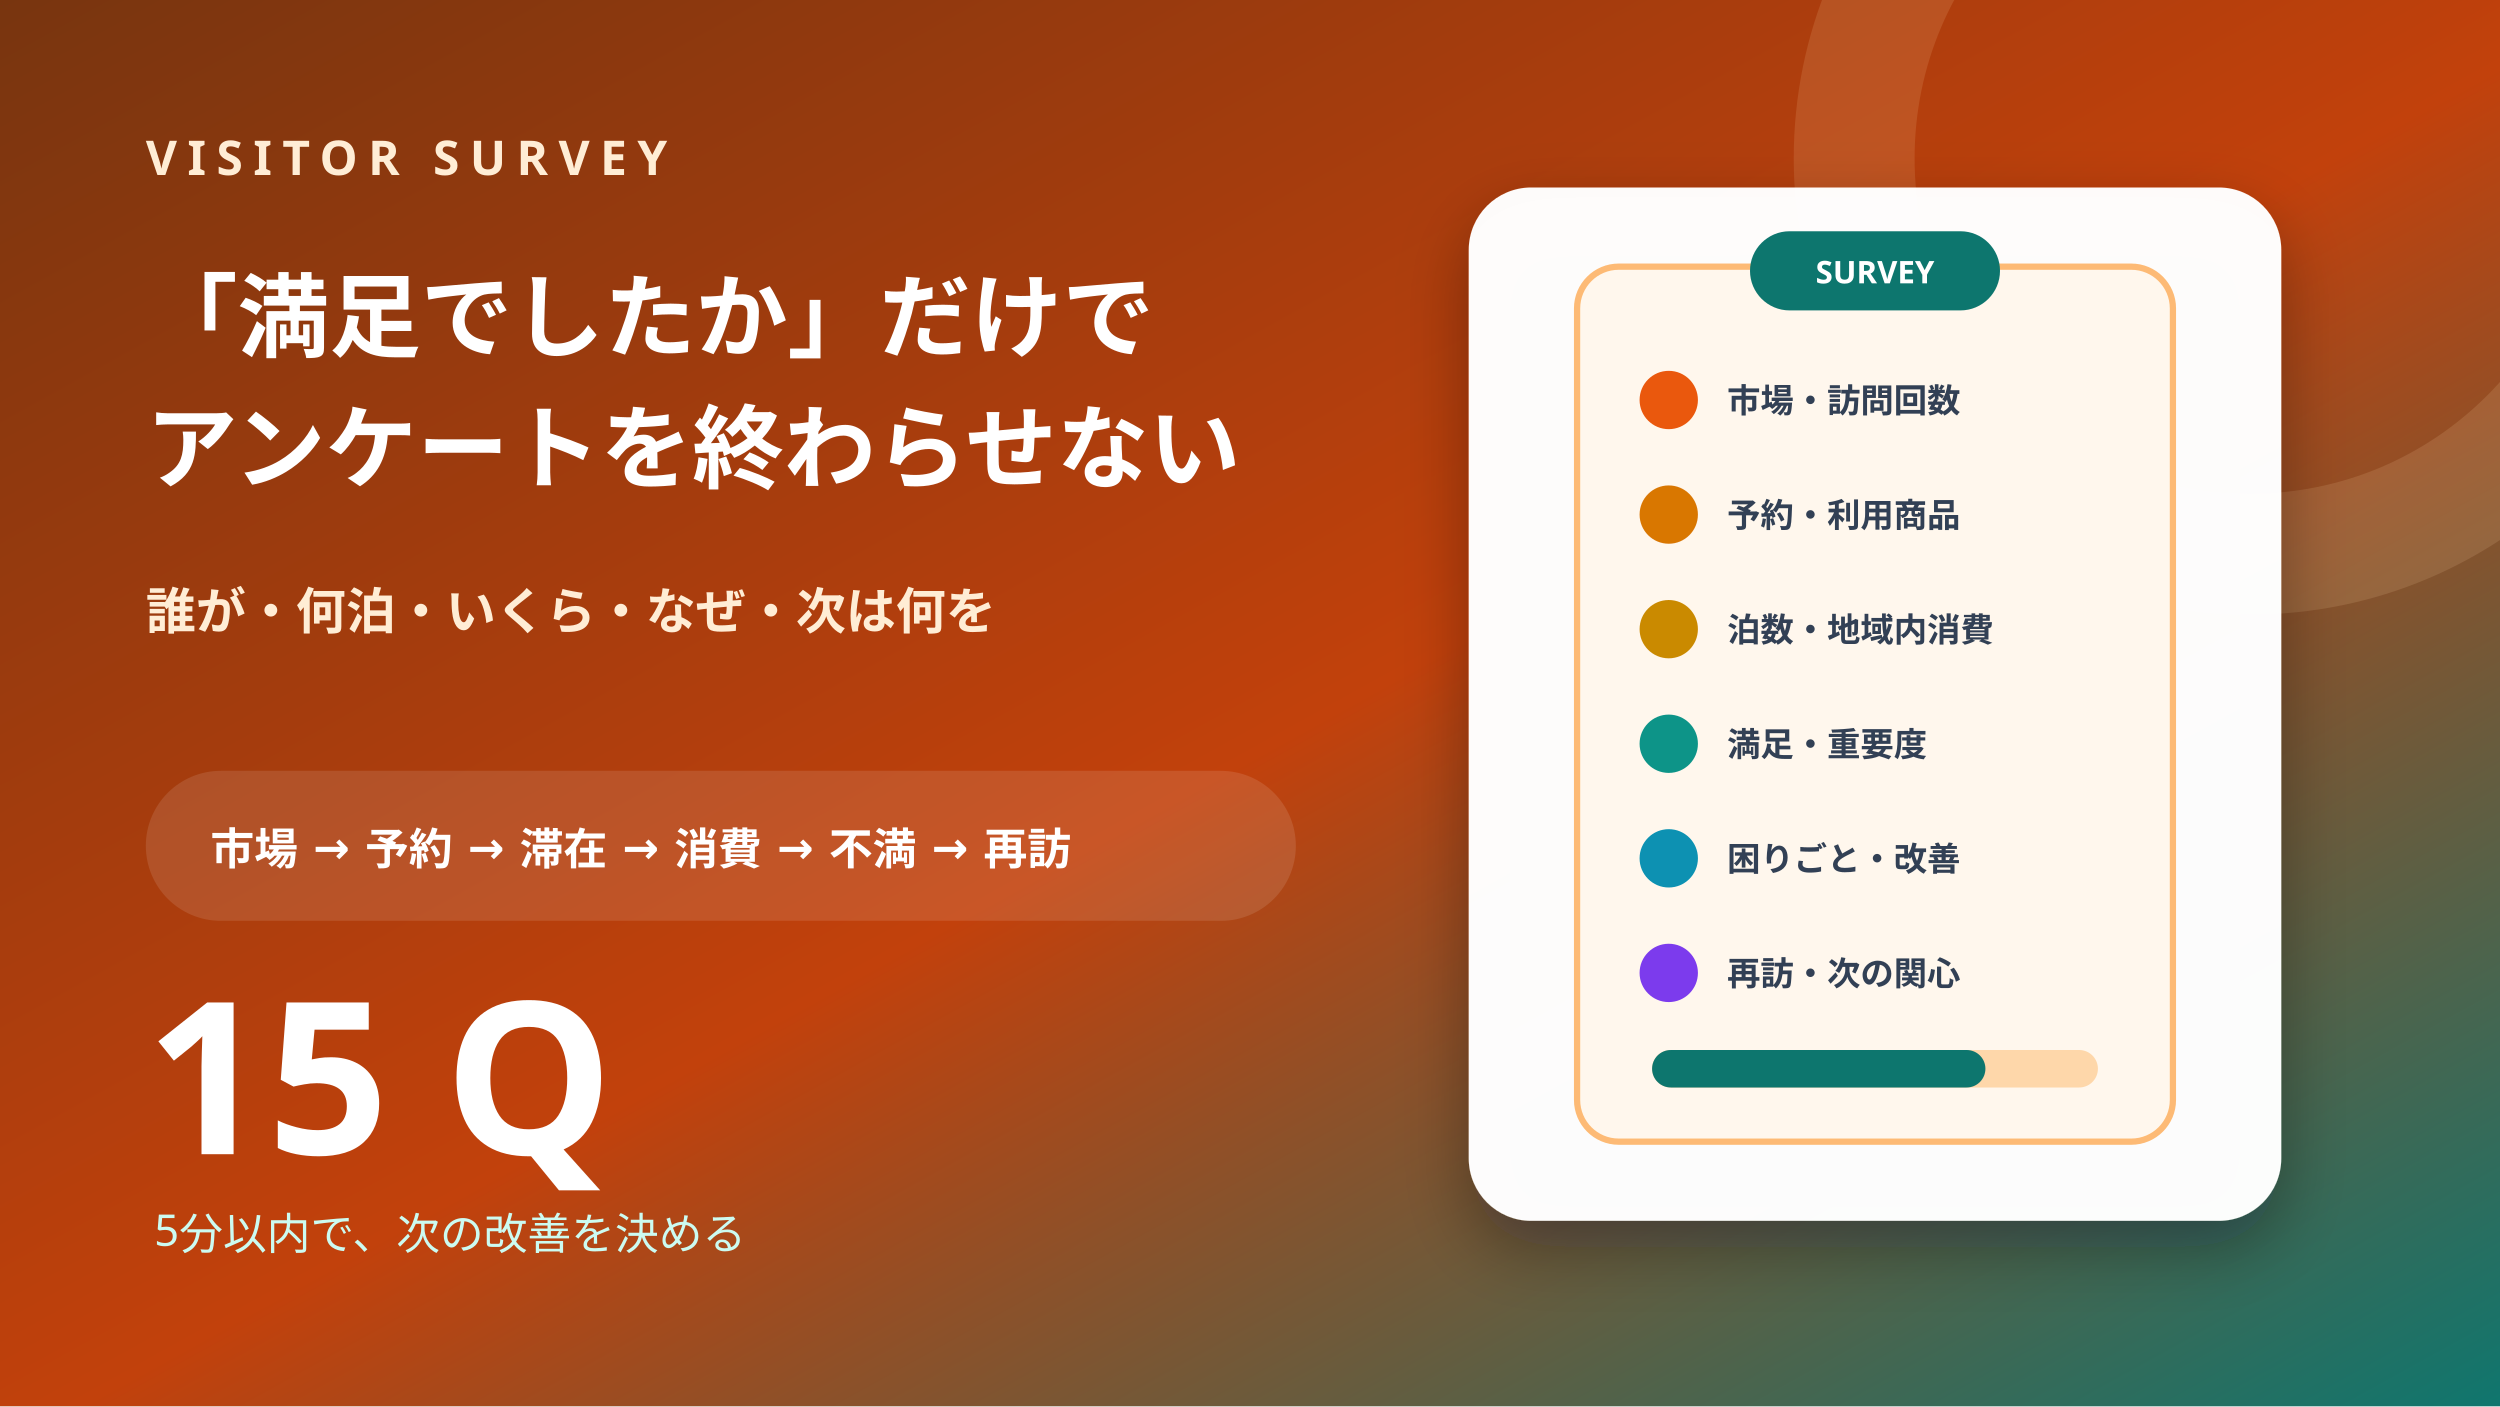
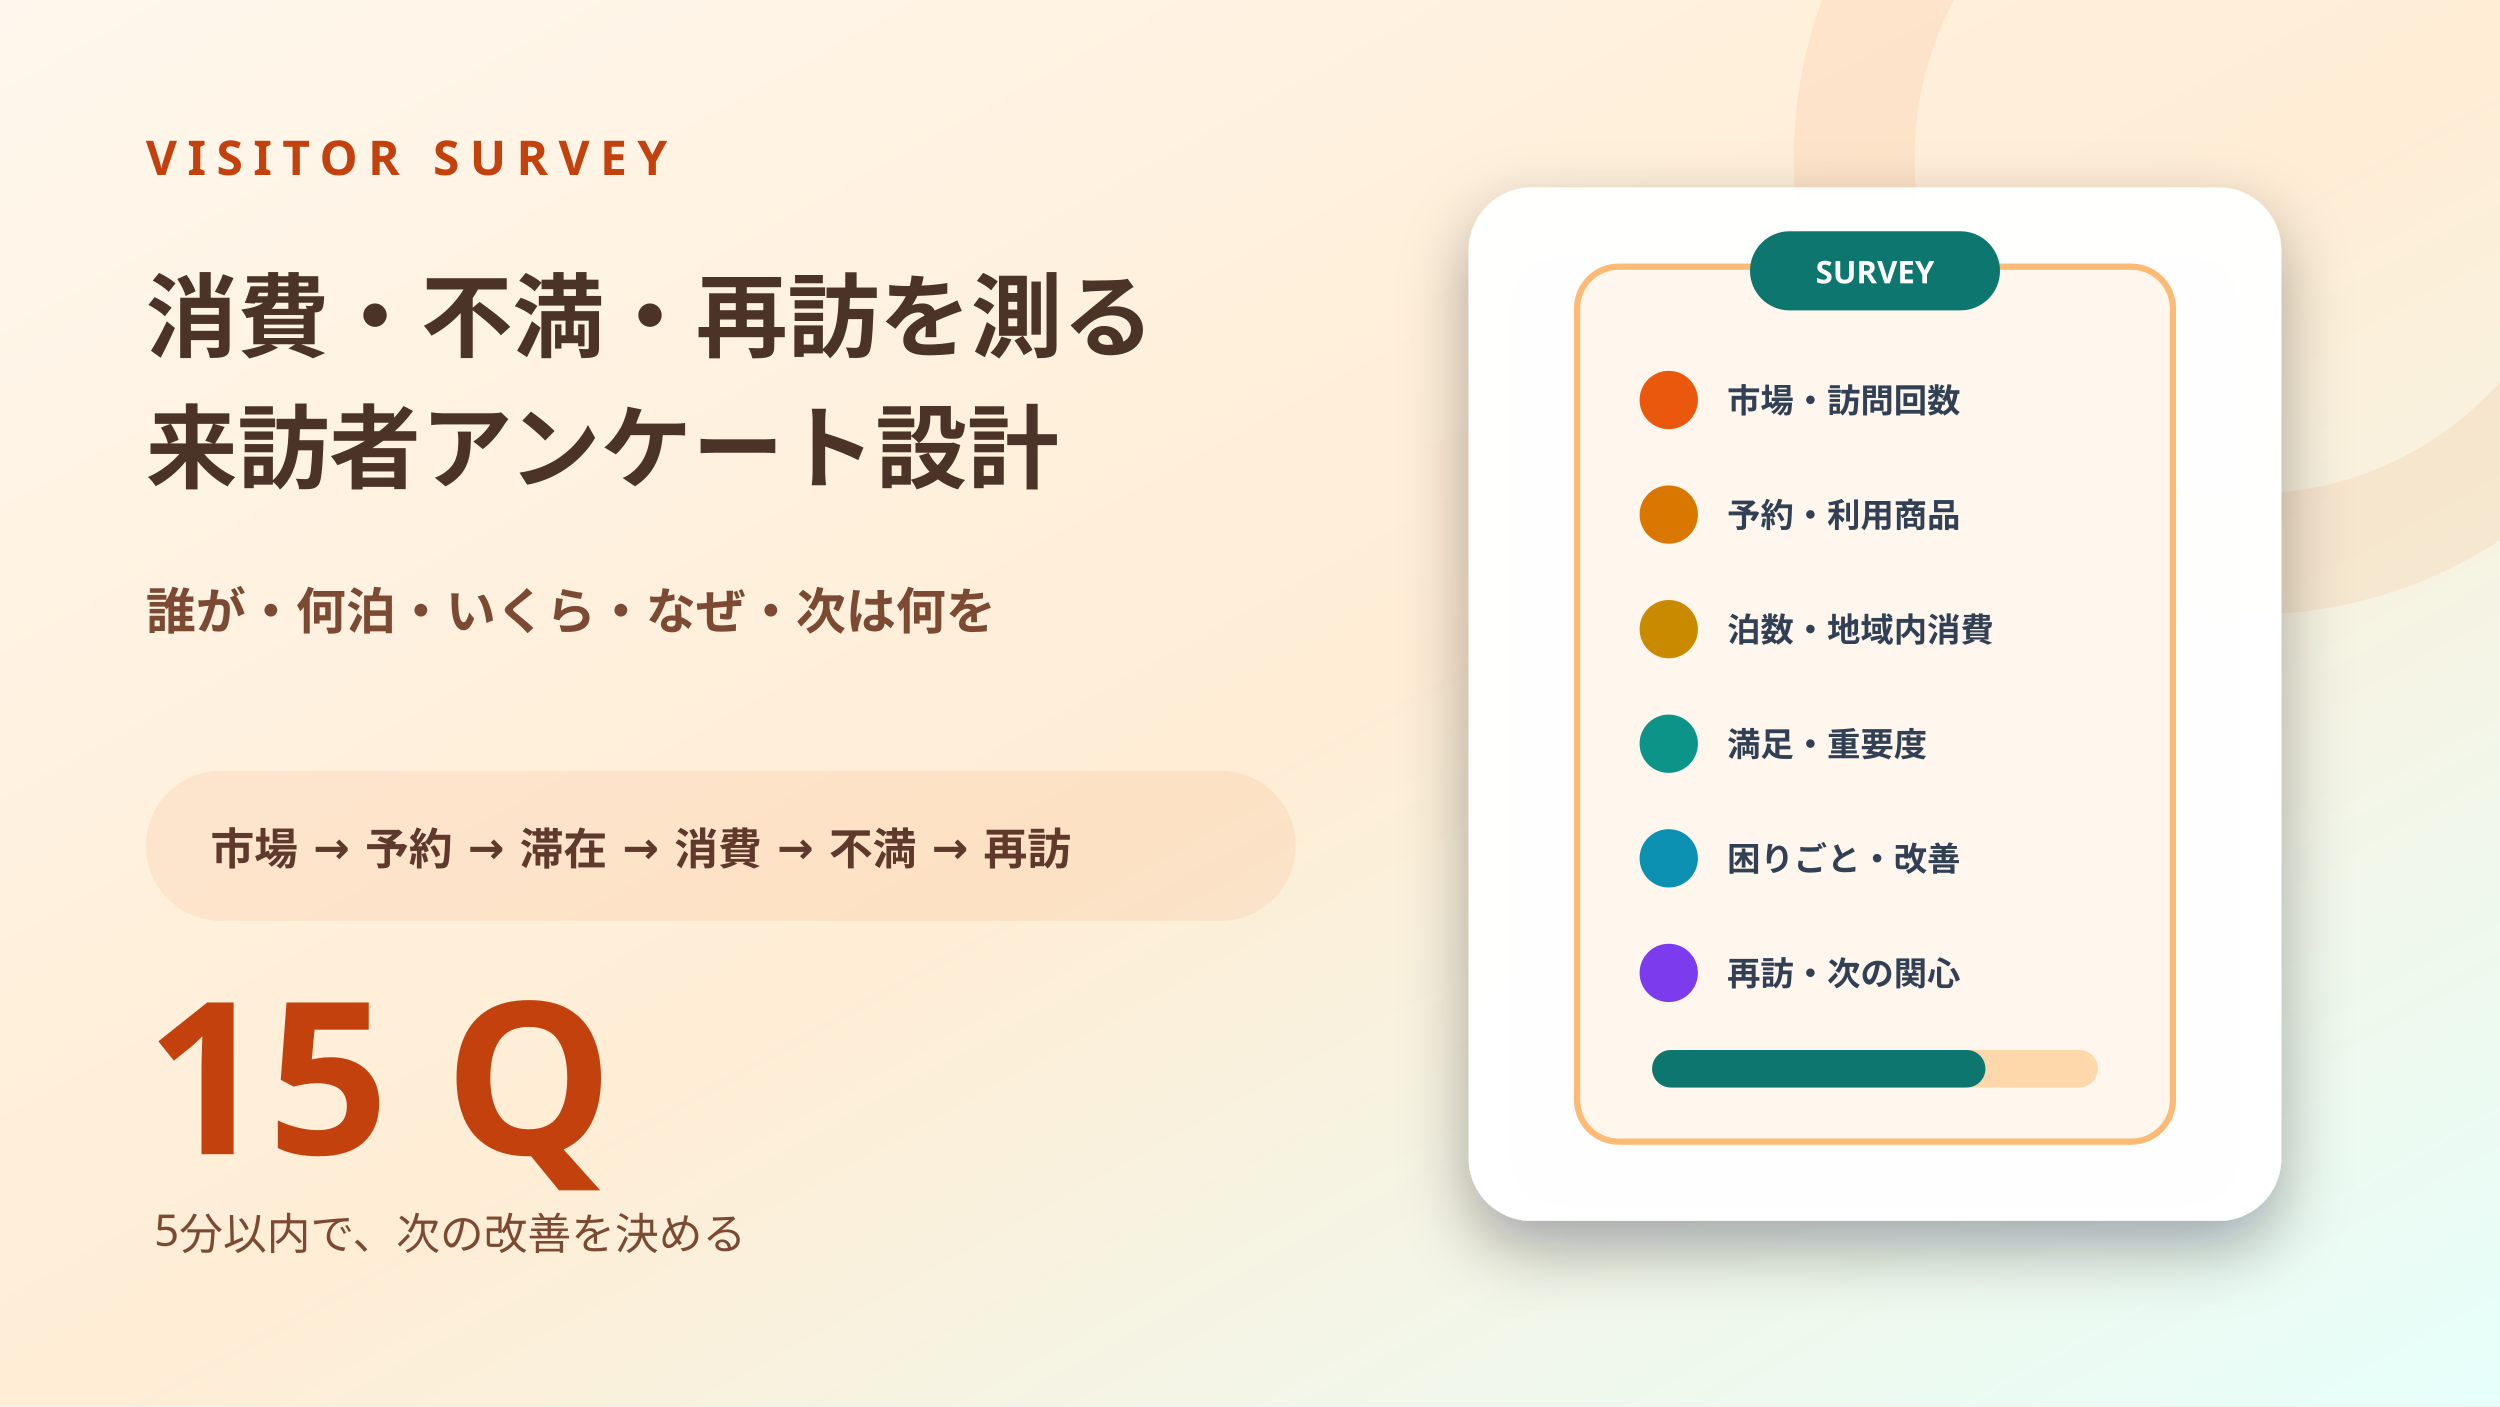
<svg xmlns="http://www.w3.org/2000/svg" width="1200" height="675" viewBox="0 0 1200 675" role="img" aria-labelledby="title desc">
  <defs>
    <linearGradient id="bg" x1="0" y1="0" x2="1" y2="1">
-       <stop stop-color="#78350f" />
-       <stop offset=".52" stop-color="#c2410c" />
-       <stop offset="1" stop-color="#0f766e" />
+       <stop stop-color="#fff7ed" />
+       <stop offset=".52" stop-color="#ffedd5" />
+       <stop offset="1" stop-color="#e6fffb" />
    </linearGradient>
    <filter id="shadow" x="-20%" y="-20%" width="140%" height="140%">
      <feDropShadow dx="0" dy="13" stdDeviation="16" flood-color="#020617" flood-opacity=".34" />
    </filter>
  </defs>
  <rect width="1200" height="675" fill="url(#bg)" />
-   <circle cx="1080" cy="76" r="190" fill="none" stroke="#fed7aa" stroke-opacity=".14" stroke-width="58" />
-   <text x="70" y="84" fill="#ffedd5" font-family="Segoe UI, sans-serif" font-size="23" font-weight="700" letter-spacing="5">VISITOR SURVEY</text>
-   <text x="70" y="168" fill="#fff" font-family="Yu Gothic UI, Meiryo, sans-serif" font-size="44" font-weight="700">「満足でしたか」だけで</text>
-   <text x="70" y="231" fill="#fff" font-family="Yu Gothic UI, Meiryo, sans-serif" font-size="44" font-weight="700">アンケートを終わらせない</text>
-   <text x="70" y="302" fill="#ffedd5" font-family="Yu Gothic UI, Meiryo, sans-serif" font-size="24" font-weight="700">誰が・何泊・いくら・なぜ・次は何を</text>
+   <circle cx="1080" cy="76" r="190" fill="none" stroke="#ea580c" stroke-opacity=".08" stroke-width="58" />
+   <text x="70" y="84" fill="#c2410c" font-family="Segoe UI, sans-serif" font-size="23" font-weight="700" letter-spacing="5">VISITOR SURVEY</text>
+   <text x="70" y="168" fill="#4b3328" font-family="Yu Gothic UI, Meiryo, sans-serif" font-size="44" font-weight="700">消費・不満・再訪を測る</text>
+   <text x="70" y="231" fill="#4b3328" font-family="Yu Gothic UI, Meiryo, sans-serif" font-size="44" font-weight="700">来訪者アンケート設計</text>
+   <text x="70" y="302" fill="#7c4a32" font-family="Yu Gothic UI, Meiryo, sans-serif" font-size="24" font-weight="700">誰が・何泊・いくら・なぜ・次は何を</text>
  <g transform="translate(70 370)">
-     <rect width="552" height="72" rx="36" fill="#fff" fill-opacity=".11" />
-     <text x="31" y="45" fill="#fff" font-family="Yu Gothic UI, Meiryo, sans-serif" font-size="21" font-weight="700">市場 → 予約 → 滞在 → 消費 → 不満 → 再訪</text>
+     <rect width="552" height="72" rx="36" fill="#ea580c" fill-opacity=".08" />
+     <text x="31" y="45" fill="#5f392c" font-family="Yu Gothic UI, Meiryo, sans-serif" font-size="21" font-weight="700">市場 → 予約 → 滞在 → 消費 → 不満 → 再訪</text>
  </g>
-   <text x="70" y="554" fill="#fff" font-family="Segoe UI, sans-serif" font-size="102" font-weight="800">15 Q</text>
-   <text x="74" y="598" fill="#ccfbf1" font-family="Yu Gothic UI, Meiryo, sans-serif" font-size="21">5分以内で、次の改善を決める</text>
+   <text x="70" y="554" fill="#c2410c" font-family="Segoe UI, sans-serif" font-size="102" font-weight="800">15 Q</text>
+   <text x="74" y="598" fill="#7c4a32" font-family="Yu Gothic UI, Meiryo, sans-serif" font-size="21">5分以内で、次の改善を決める</text>
  <g transform="translate(705 90)" filter="url(#shadow)">
    <rect width="390" height="496" rx="30" fill="#fff" fill-opacity=".98" />
    <rect x="52" y="38" width="286" height="420" rx="20" fill="#fff7ed" stroke="#fdba74" stroke-width="3" />
    <rect x="135" y="21" width="120" height="38" rx="19" fill="#0f766e" />
    <text x="195" y="46" text-anchor="middle" fill="#fff" font-family="Segoe UI, sans-serif" font-size="15" font-weight="800">SURVEY</text>
    <g font-family="Yu Gothic UI, Meiryo, sans-serif" font-size="16" font-weight="700">
      <g transform="translate(82 88)">
        <circle cx="14" cy="14" r="14" fill="#ea580c" />
        <text x="42" y="20" fill="#334155">市場・訪問回数</text>
      </g>
      <g transform="translate(82 143)">
        <circle cx="14" cy="14" r="14" fill="#d97706" />
        <text x="42" y="20" fill="#334155">予約・利用商品</text>
      </g>
      <g transform="translate(82 198)">
        <circle cx="14" cy="14" r="14" fill="#ca8a04" />
        <text x="42" y="20" fill="#334155">泊数・地域内消費</text>
      </g>
      <g transform="translate(82 253)">
        <circle cx="14" cy="14" r="14" fill="#0d9488" />
        <text x="42" y="20" fill="#334155">満足・重要度</text>
      </g>
      <g transform="translate(82 308)">
        <circle cx="14" cy="14" r="14" fill="#0891b2" />
        <text x="42" y="20" fill="#334155">困りごと・改善</text>
      </g>
      <g transform="translate(82 363)">
        <circle cx="14" cy="14" r="14" fill="#7c3aed" />
        <text x="42" y="20" fill="#334155">再訪・次の関心</text>
      </g>
    </g>
    <rect x="88" y="414" width="214" height="18" rx="9" fill="#fed7aa" />
    <rect x="88" y="414" width="160" height="18" rx="9" fill="#0f766e" />
  </g>
</svg>
